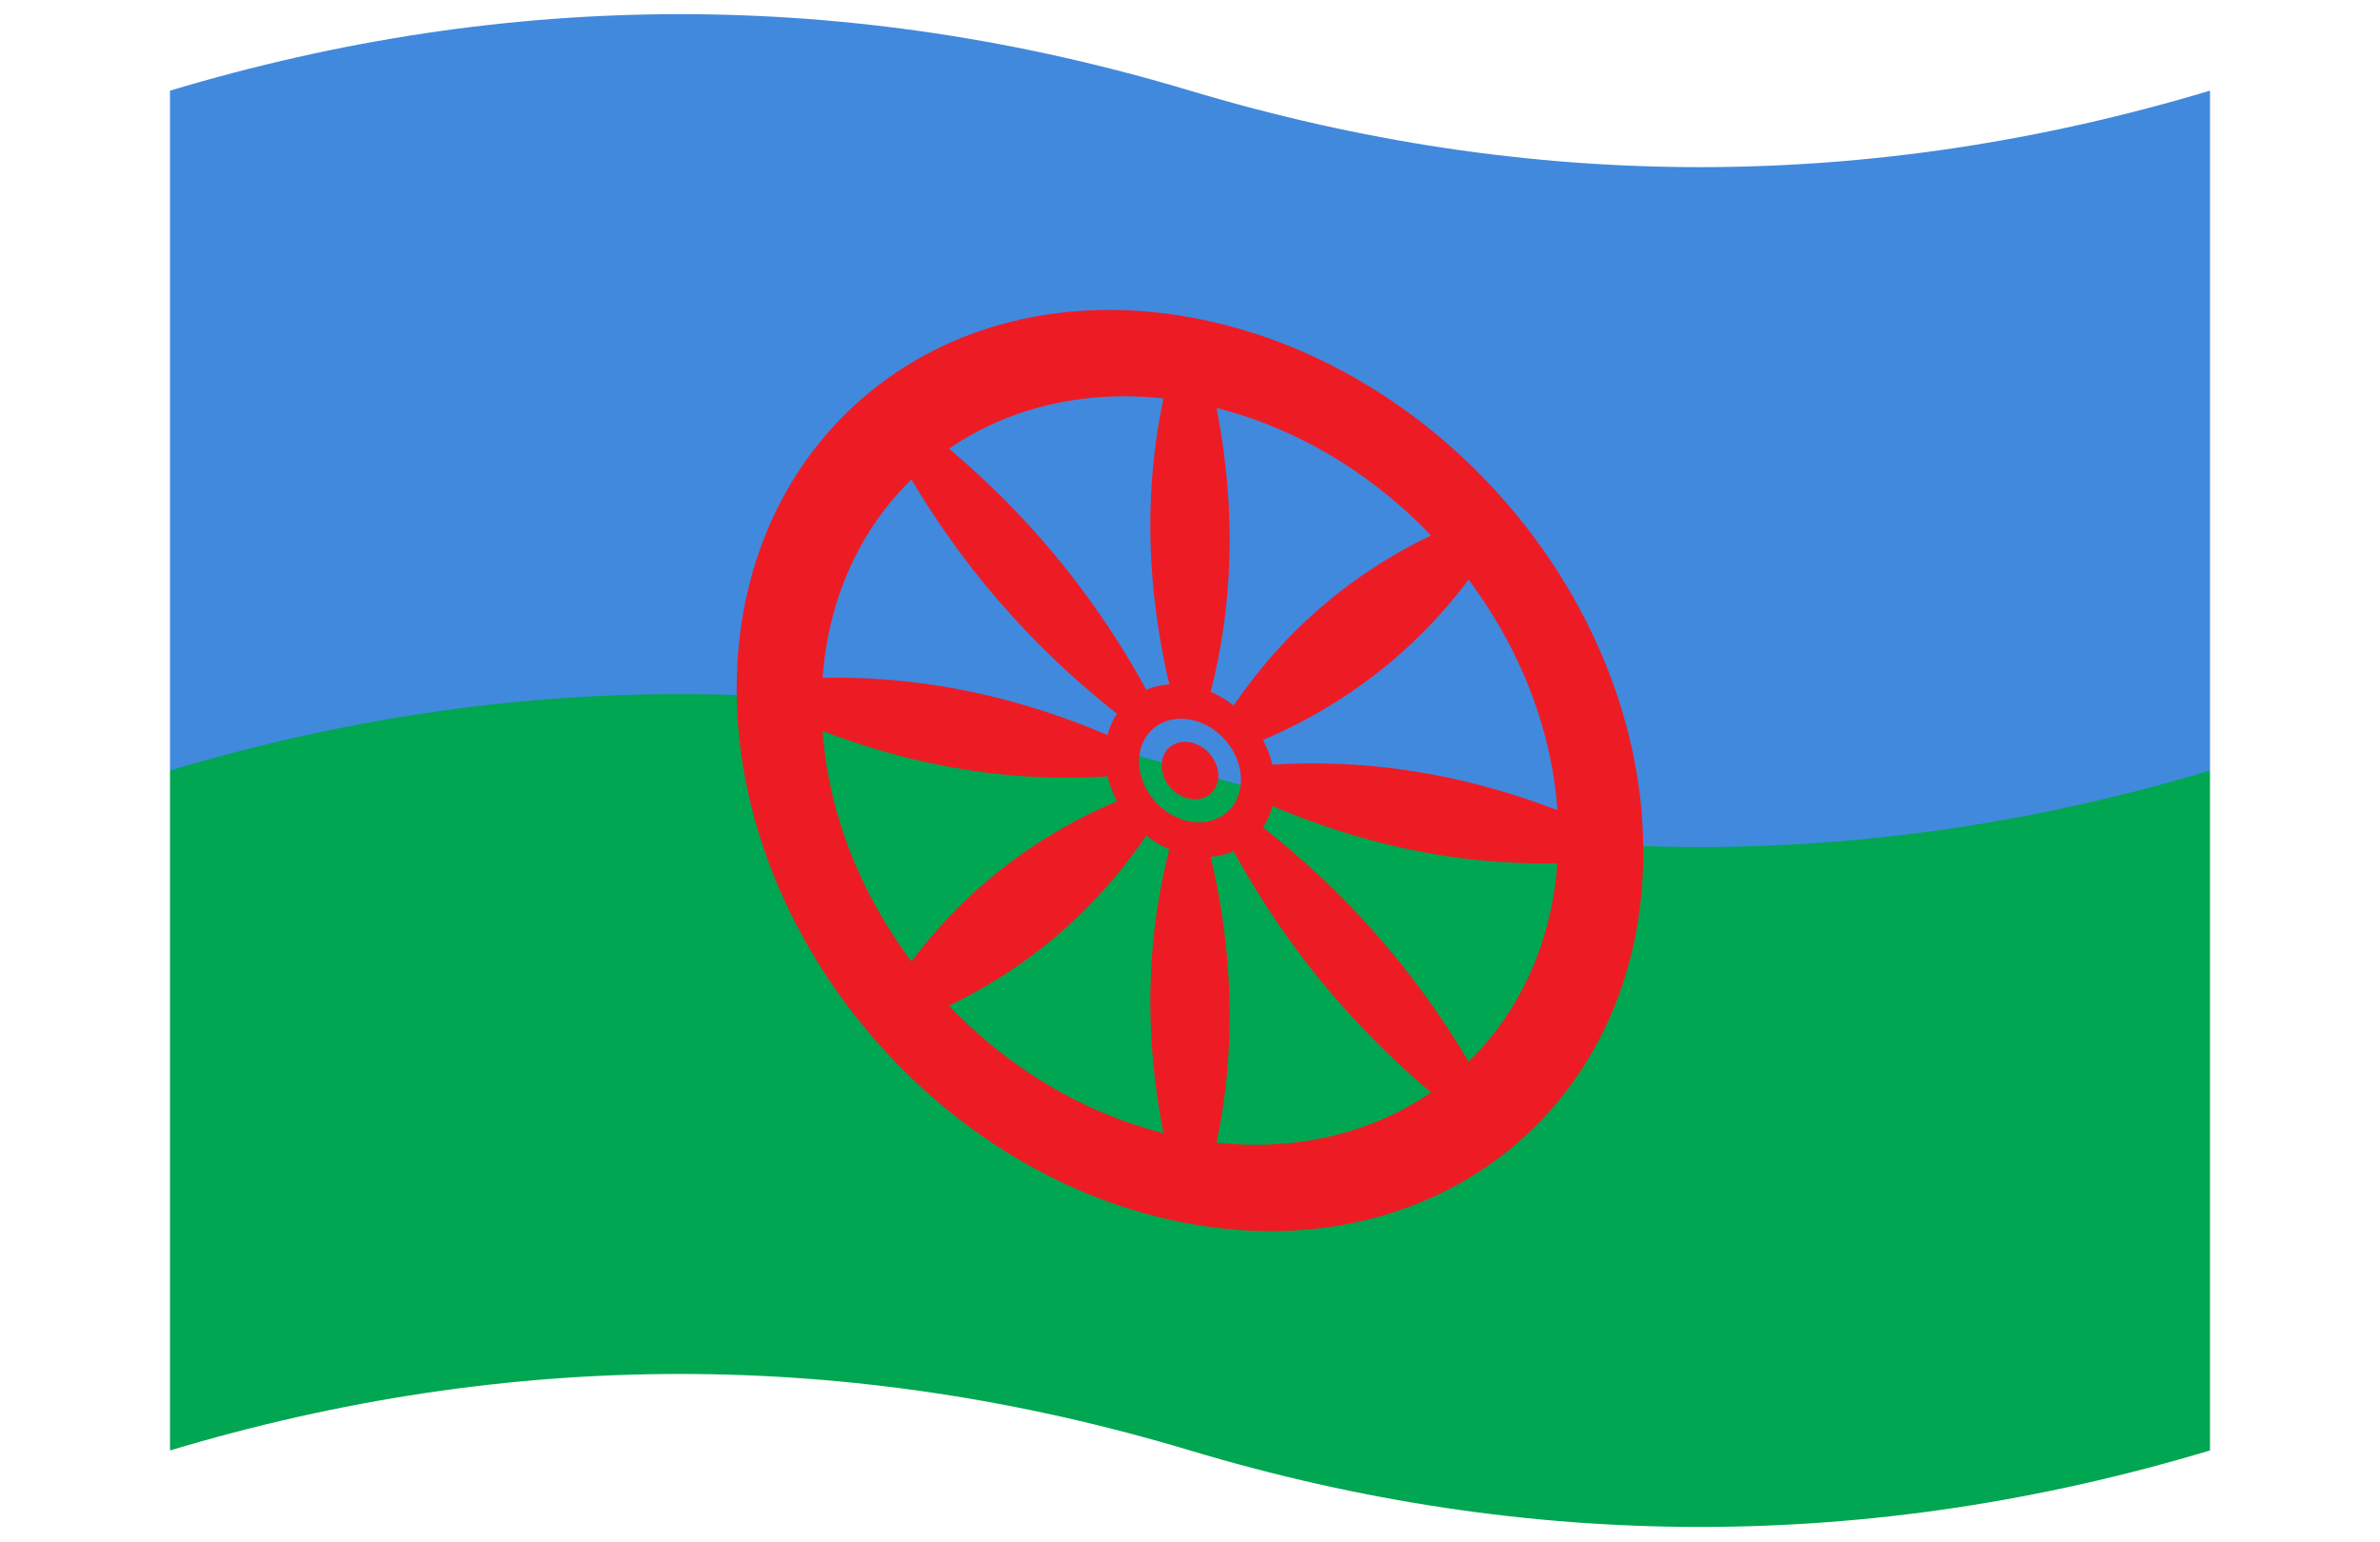
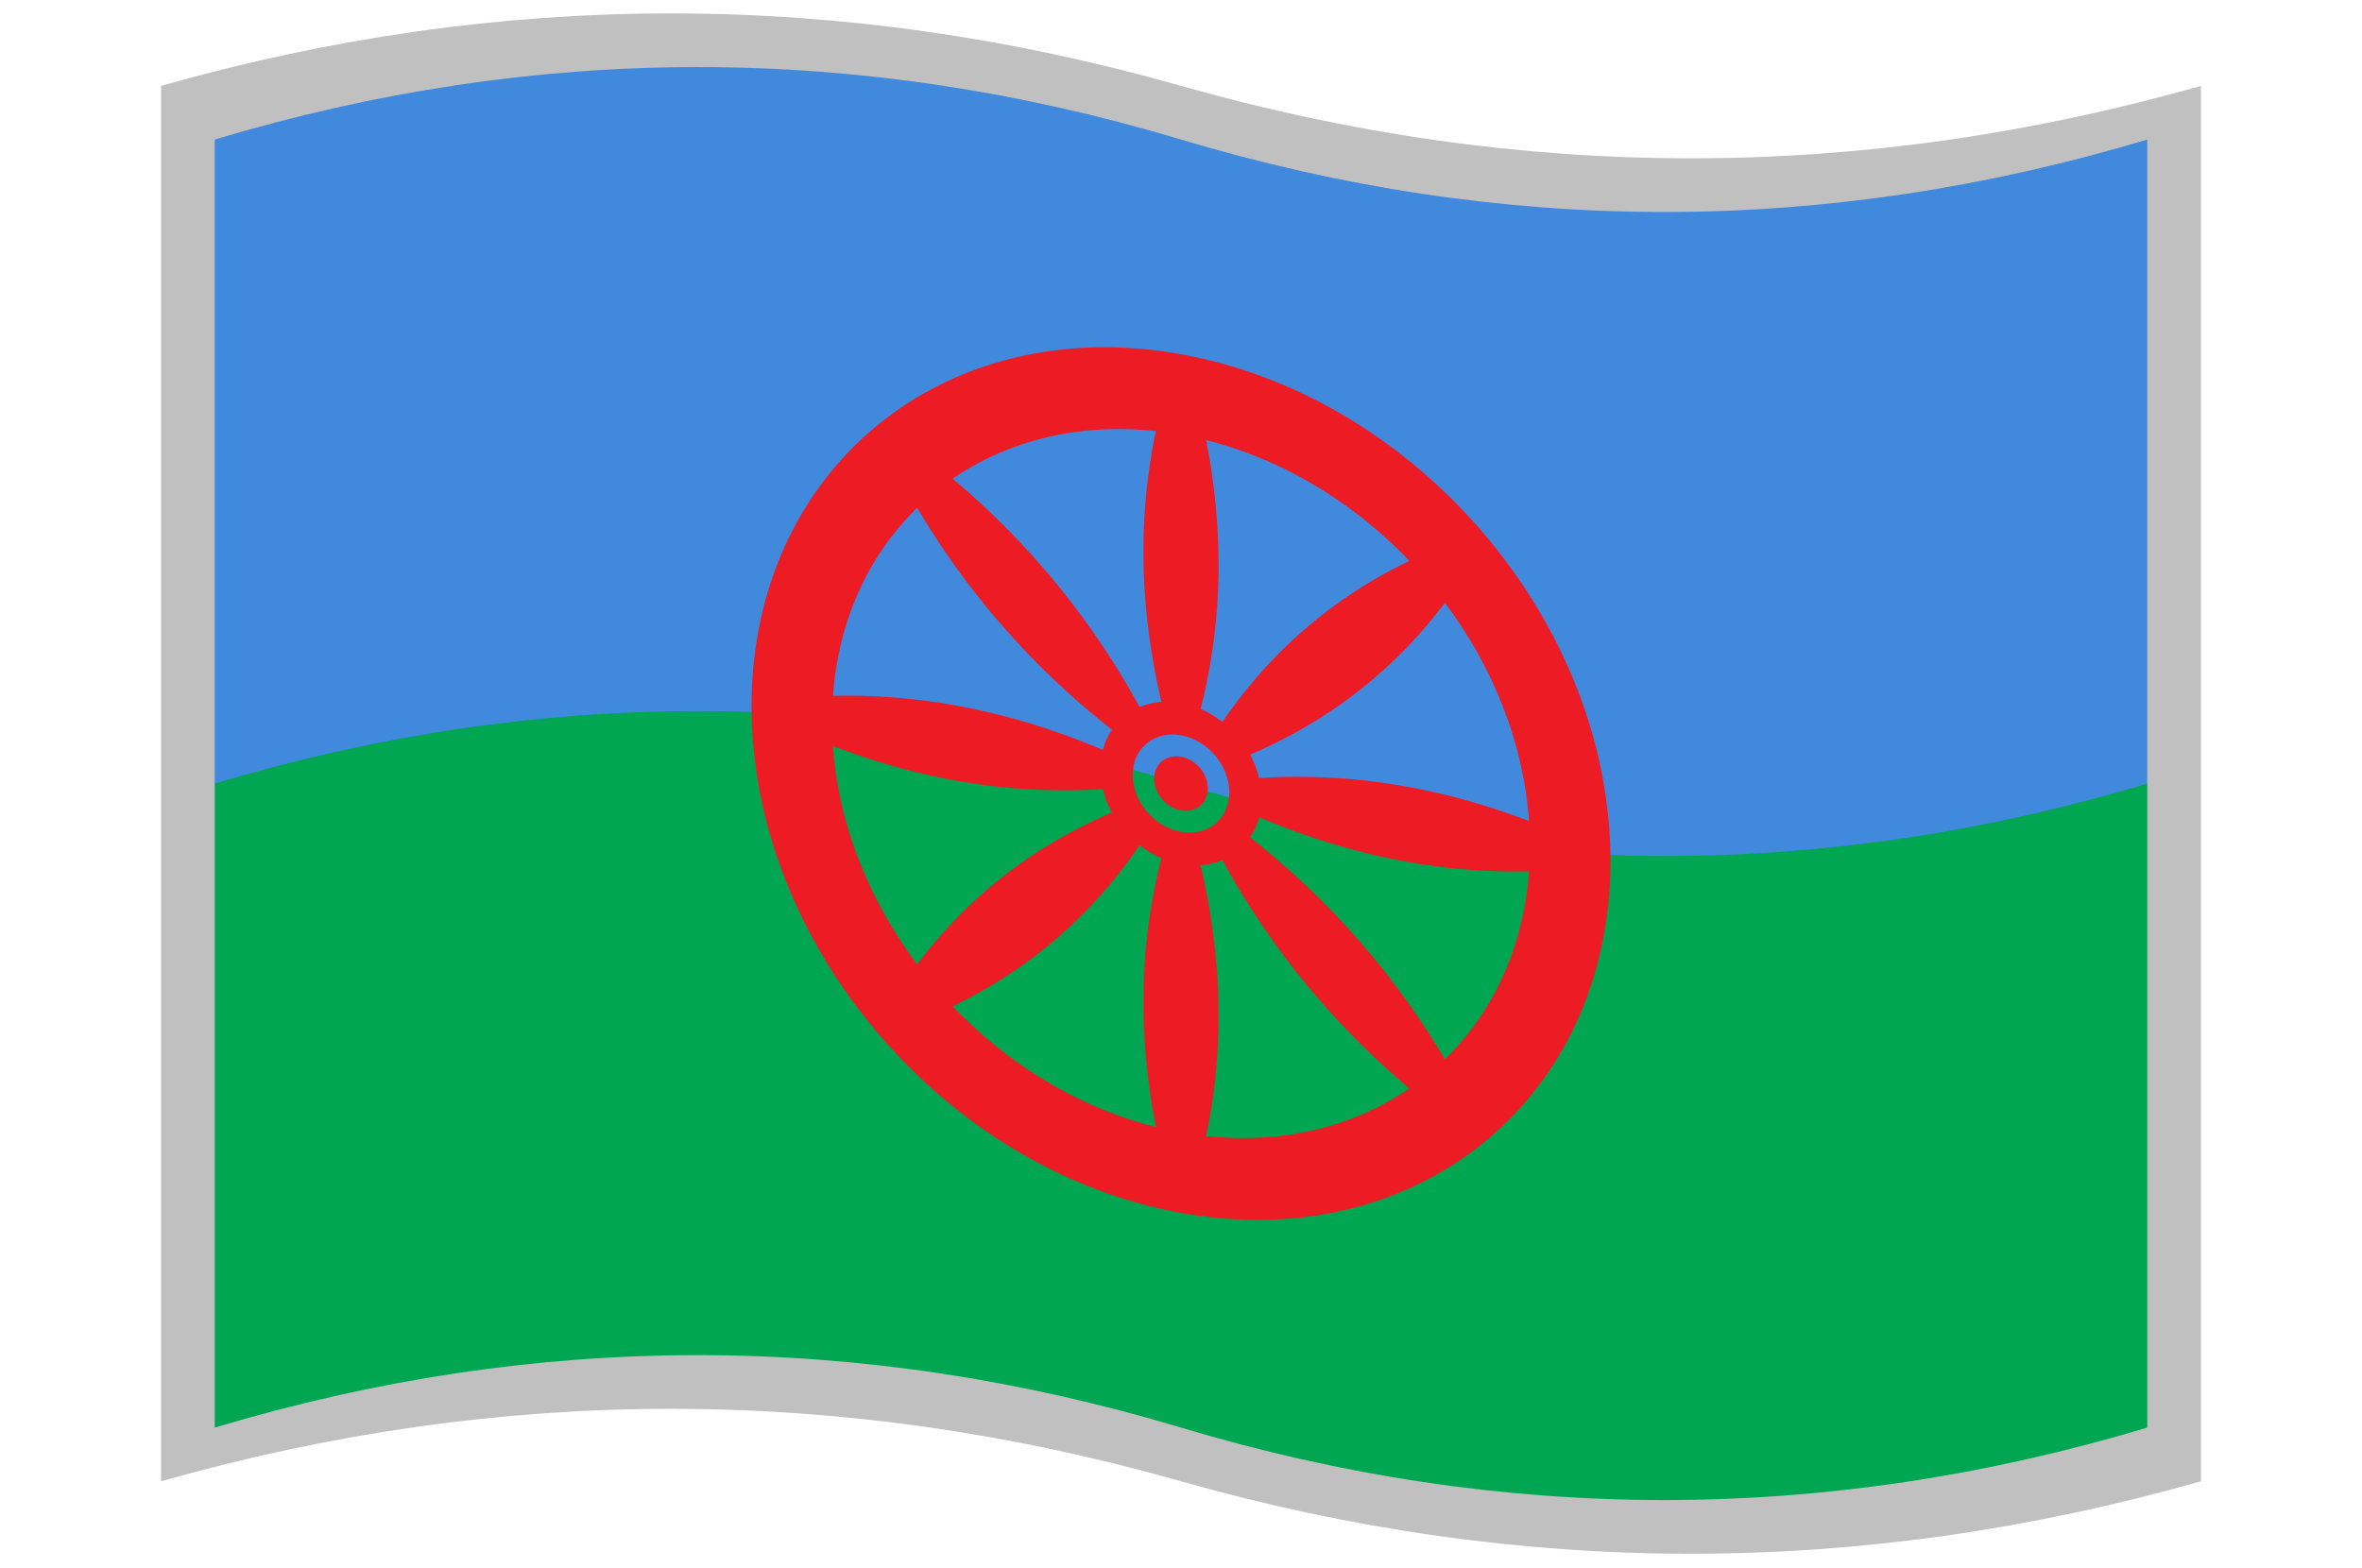
- <svg xmlns="http://www.w3.org/2000/svg" version="1.1" viewBox="0 0 420 272">
+ <svg xmlns="http://www.w3.org/2000/svg" version="1.1" viewBox="-10 -10 440 292">
+   <path fill="#c0c0c0" d="M20 6q95 -27 190 0t190 0v260q-95 27 -190 0t-190 0z" />
  <path fill="#4189dd" d="M30  16q90 -27 180 0t180 0v120l-90 50h-180l-90 -50z" />
  <path fill="#00a651" d="M30 136q90 -27 180 0t180 0v120q-90 27 -180 0t-180 0z" />
  <g transform="translate(210 136) matrix(1 0.18 0 1 0 0)">
    <path fill="#ed1c24" d="M80 0a80 80 0 0 1 -160 0a80 80 0 1 1 160 0zM65 0a65 65 0 1 0 -130 0a65 65 0 0 0 130 0zM15 0a15 15 0 0 1 -30 0a15 15 0 1 1 30 0zM9 0a9 9 0 1 0 -18 0a9 9 0 0 0 18 0zM5 0a5 5 0 0 1 -10 0a5 5 0 1 1 10 0z" />
    <path fill="#ed1c24" d="M12 -3q30 -8 60 0v6q-30 8 -60 0z" />
    <path transform="rotate( 45)" fill="#ed1c24" d="M12 -3q30 -8 60 0v6q-30 8 -60 0z" />
    <path transform="rotate( 90)" fill="#ed1c24" d="M12 -3q30 -8 60 0v6q-30 8 -60 0z" />
    <path transform="rotate(135)" fill="#ed1c24" d="M12 -3q30 -8 60 0v6q-30 8 -60 0z" />
    <path transform="rotate(180)" fill="#ed1c24" d="M12 -3q30 -8 60 0v6q-30 8 -60 0z" />
    <path transform="rotate(225)" fill="#ed1c24" d="M12 -3q30 -8 60 0v6q-30 8 -60 0z" />
    <path transform="rotate(270)" fill="#ed1c24" d="M12 -3q30 -8 60 0v6q-30 8 -60 0z" />
    <path transform="rotate(315)" fill="#ed1c24" d="M12 -3q30 -8 60 0v6q-30 8 -60 0z" />
  </g>
</svg>
